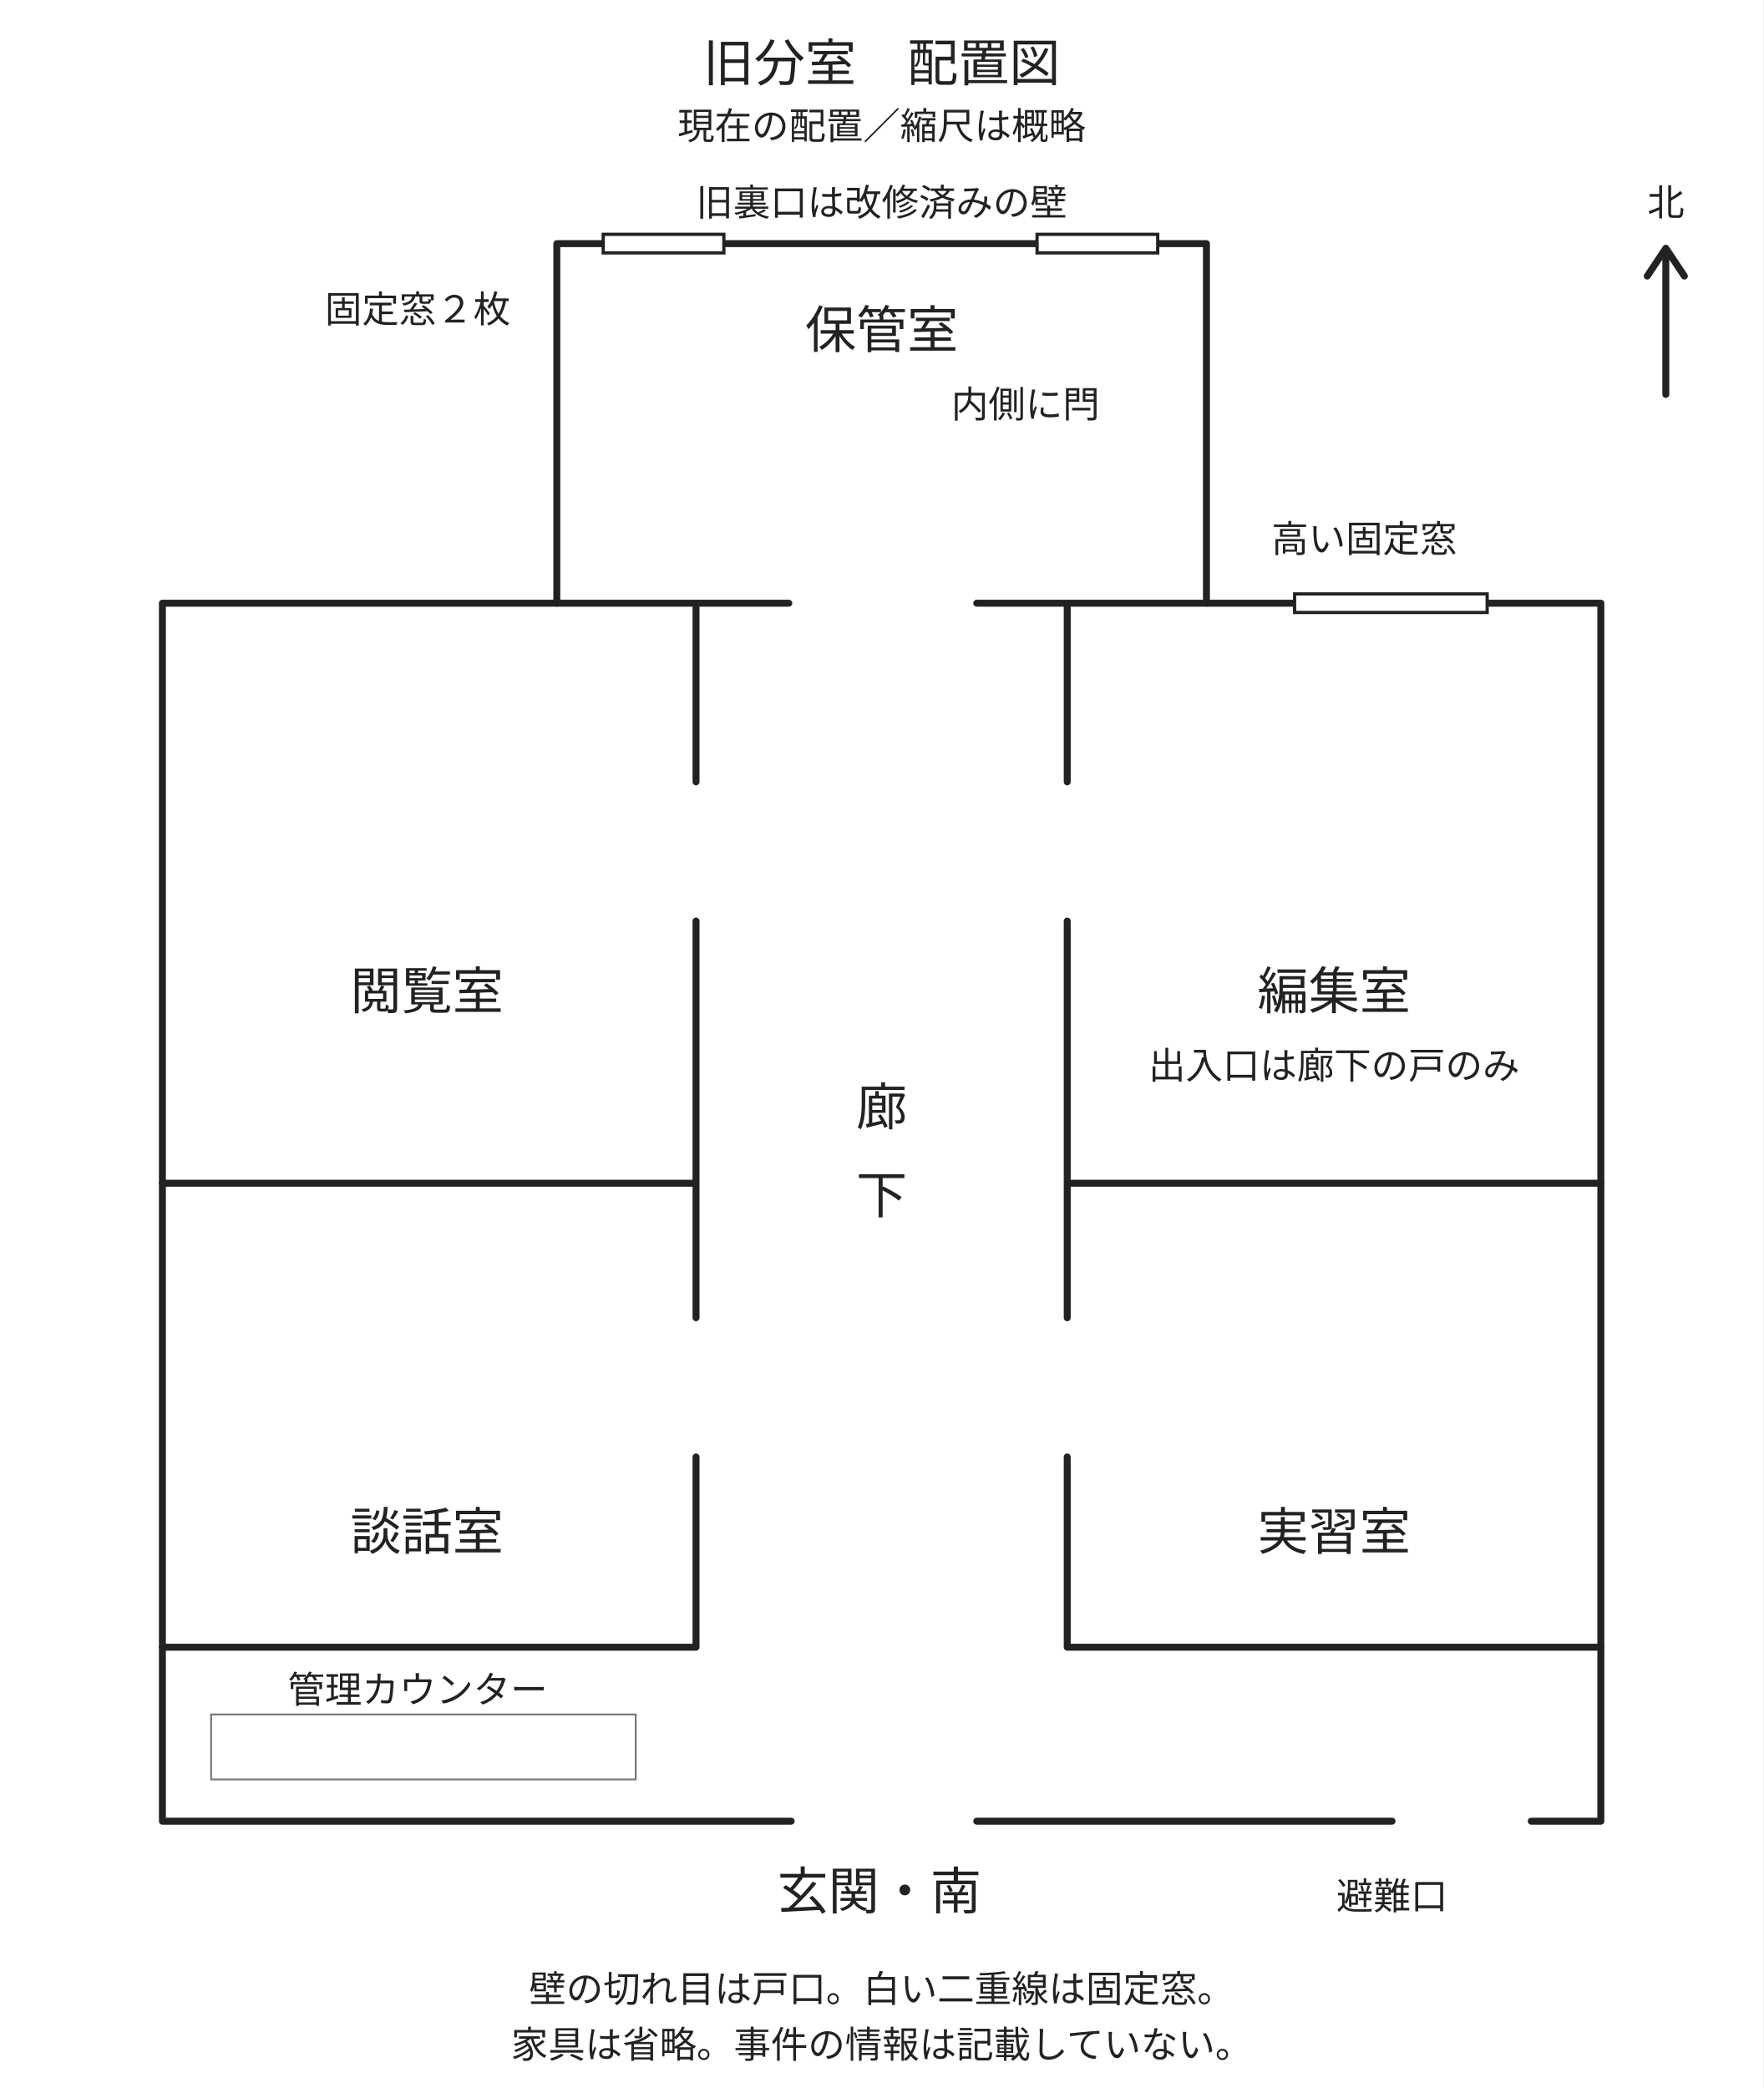
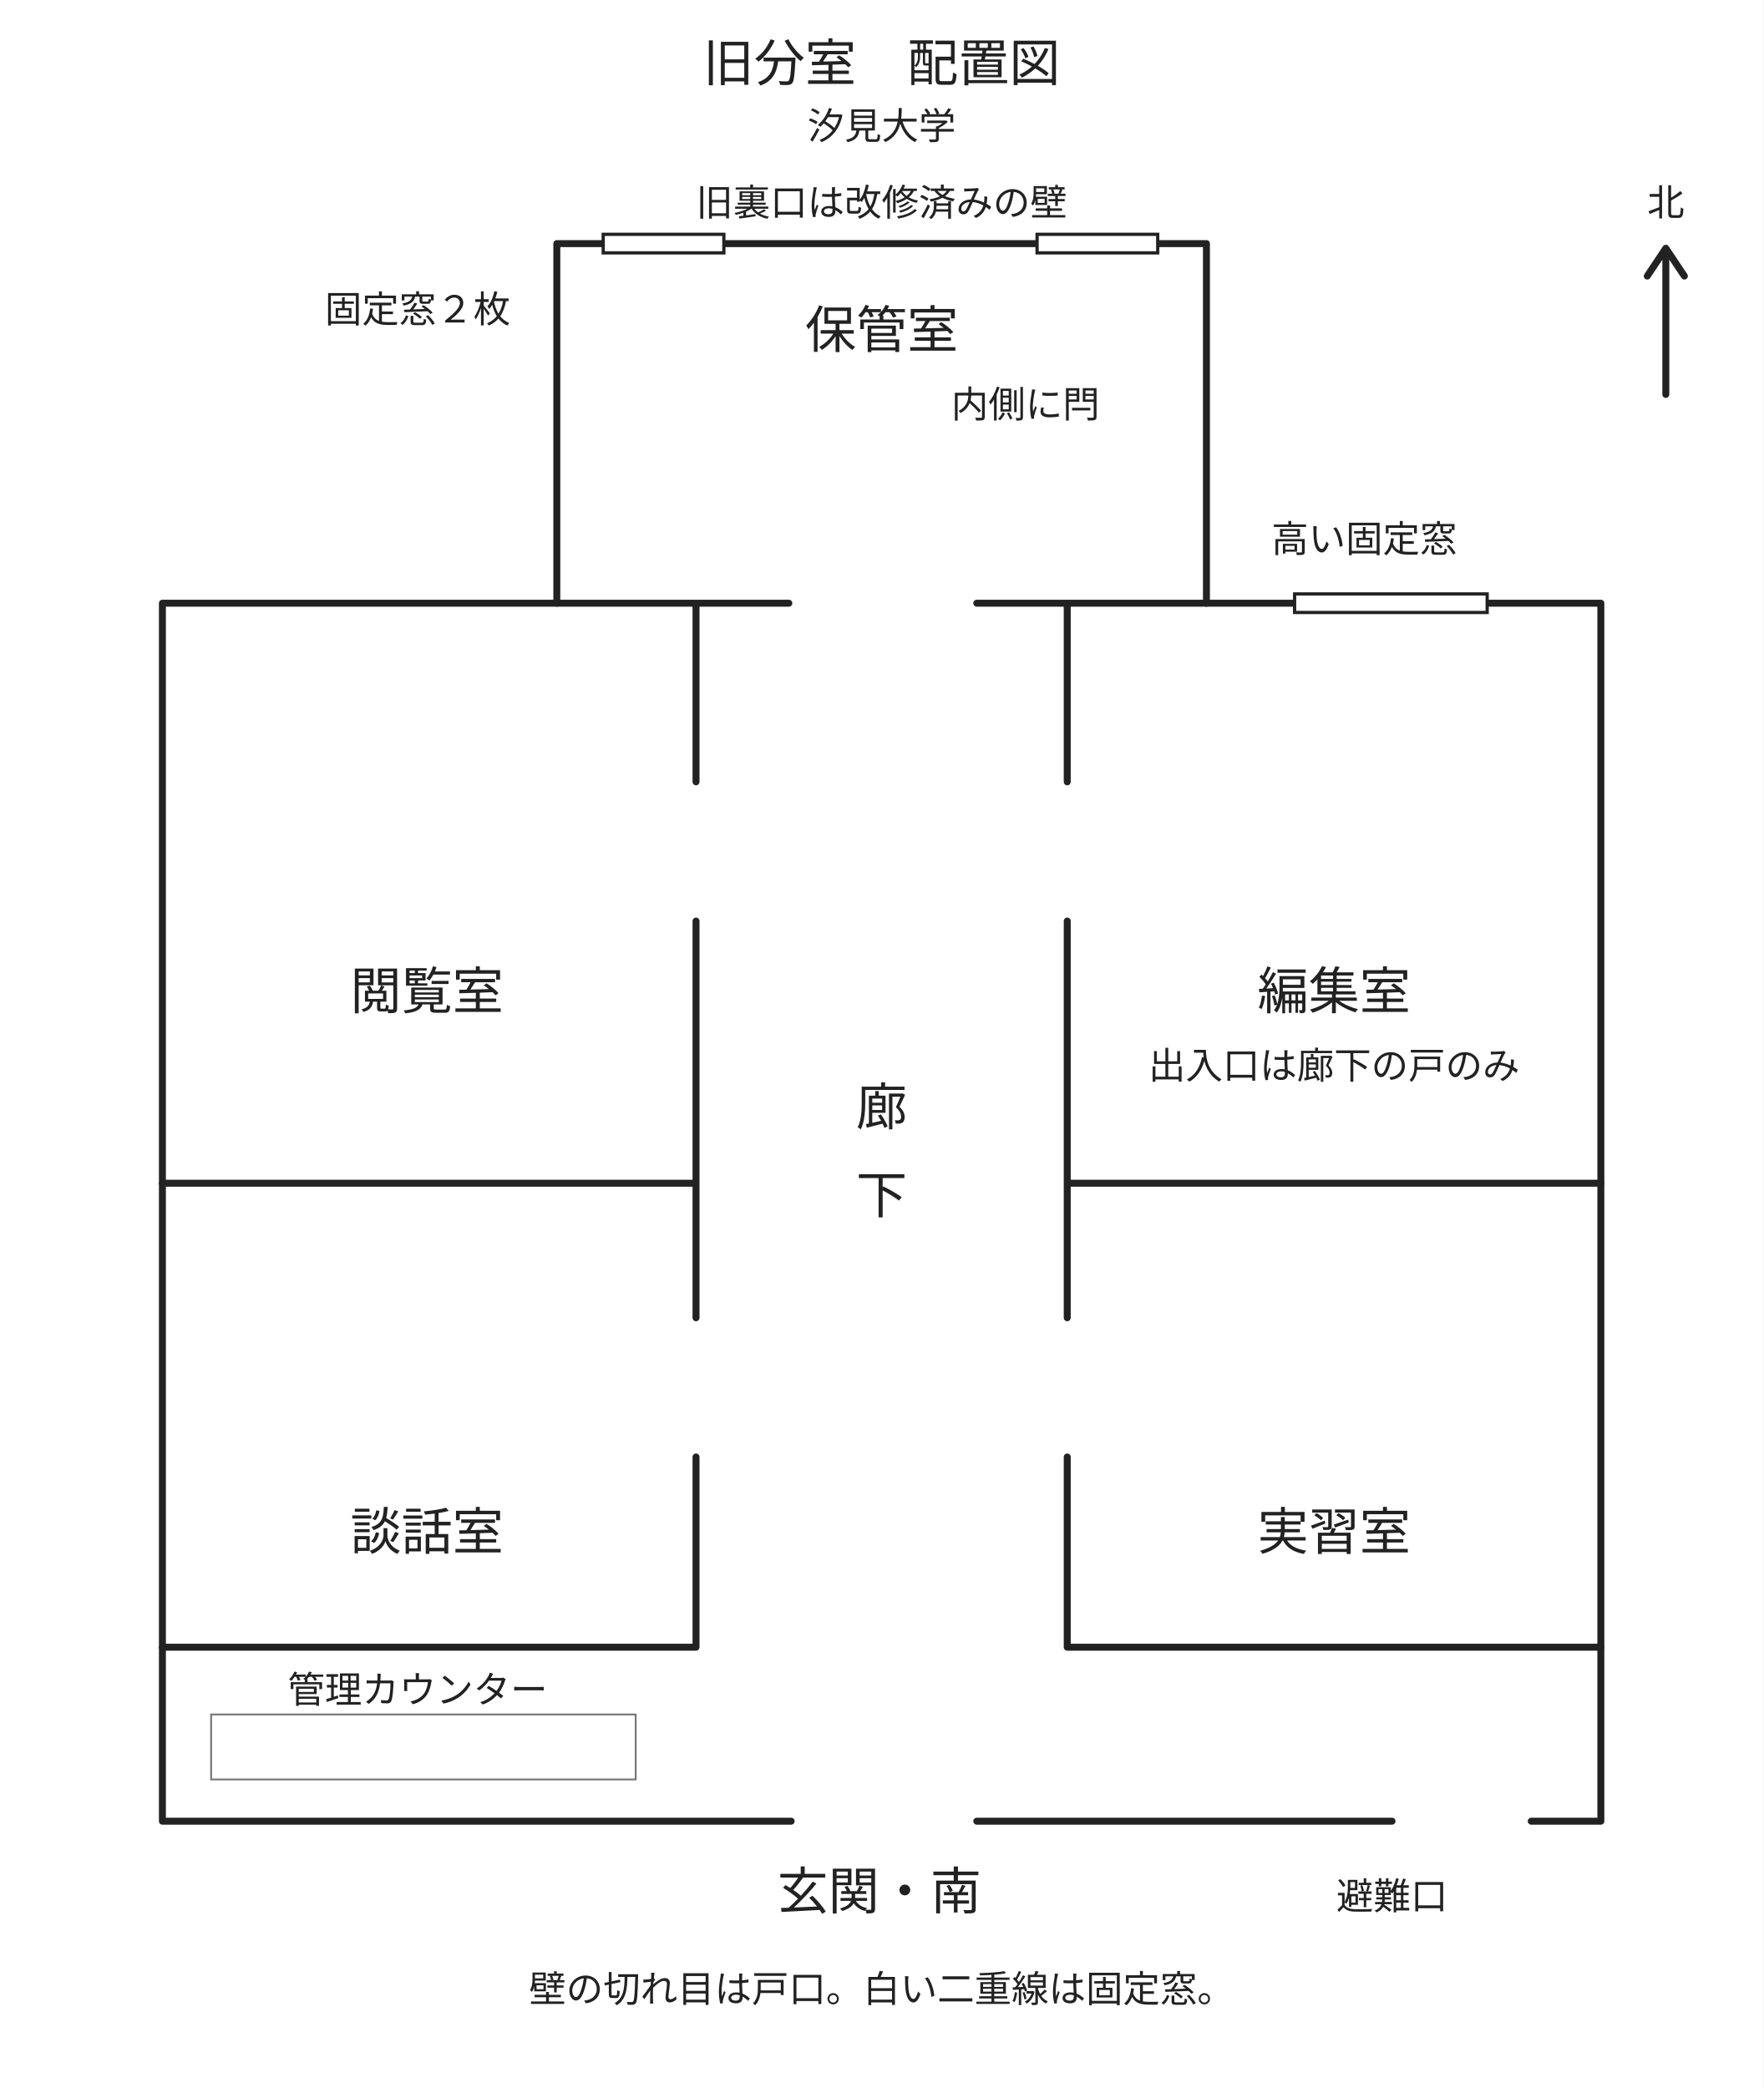
<svg xmlns="http://www.w3.org/2000/svg" viewBox="0 0 760 900" role="img" aria-labelledby="title desc">
  <rect width="760" height="900" fill="white" />
  <style>text{font-family:'Yu Gothic','Meiryo',sans-serif;fill:#222;font-size:22px;text-anchor:middle}.small{font-size:16px}.wall{fill:none;stroke:#222;stroke-width:3;stroke-linejoin:round;stroke-linecap:round}.pencil{fill:none;stroke:#777;stroke-width:.8;stroke-linecap:round}.door{fill:none;stroke:#555;stroke-width:1.4;stroke-dasharray:4 4}.window{stroke:#222;stroke-width:1.4;fill:white}</style>
  <text x="380" y="35">旧分室　配置図</text>
-   <text class="small" x="380" y="60">現在の配置／縮尺は概略</text>
+   <text class="small" x="380" y="60">汐見大学</text>
  <path class="wall" d="M70 260 L240 260 L240 105 L520 105 L520 260 L690 260 L690 785 L660 785 M600 785 L421 785 M341 785 L70 785 L70 260" />
  <path class="wall" d="M240 260 L340 260 M421 260 L520 260 M300 260 L300 337 M300 397 L300 510 L70 510 M300 510 L300 568 M300 628 L300 710 L70 710 M460 260 L460 337 M460 397 L460 510 L690 510 M460 510 L460 568 M460 628 L460 710 L690 710" />
  <rect class="window" x="260" y="101" width="52" height="8" />
  <rect class="window" x="447" y="101" width="52" height="8" />
  <rect class="window" x="558" y="256" width="83" height="8" />
  <text x="380" y="150">保管室</text>
  <text class="small" x="442" y="180">内側に閂</text>
  <text class="small" x="380" y="93">旧裏口は改修済みの壁</text>
  <text class="small" x="588" y="238">高い固定窓</text>
  <text class="small" x="180" y="139">固定窓２枚</text>
  <text x="184" y="435">閲覧室</text>
  <text x="575" y="435">編集室</text>
  <text class="small" x="575" y="465">出入口は廊下の戸のみ</text>
  <text x="184" y="668">談話室</text>
  <text x="575" y="668">実習室</text>
  <text x="380" y="485">廊</text>
  <text x="380" y="523">下</text>
  <rect class="pencil" x="91" y="739" width="183" height="28" />
  <text class="small" x="180" y="734">管理カウンター</text>
  <text class="small" x="600" y="823">避難口</text>
  <text x="379" y="823">玄関・南</text>
  <path class="wall" d="M718 170 L718 107 L710 119 M718 107 L726 119" />
  <text class="small" x="718" y="93">北</text>
  <text class="small" x="380" y="863">壁の切れ目は戸口。白い二重線は固定窓。</text>
-   <text class="small" x="380" y="887">家具は省略。事件の情報は記載していない。</text>
</svg>
